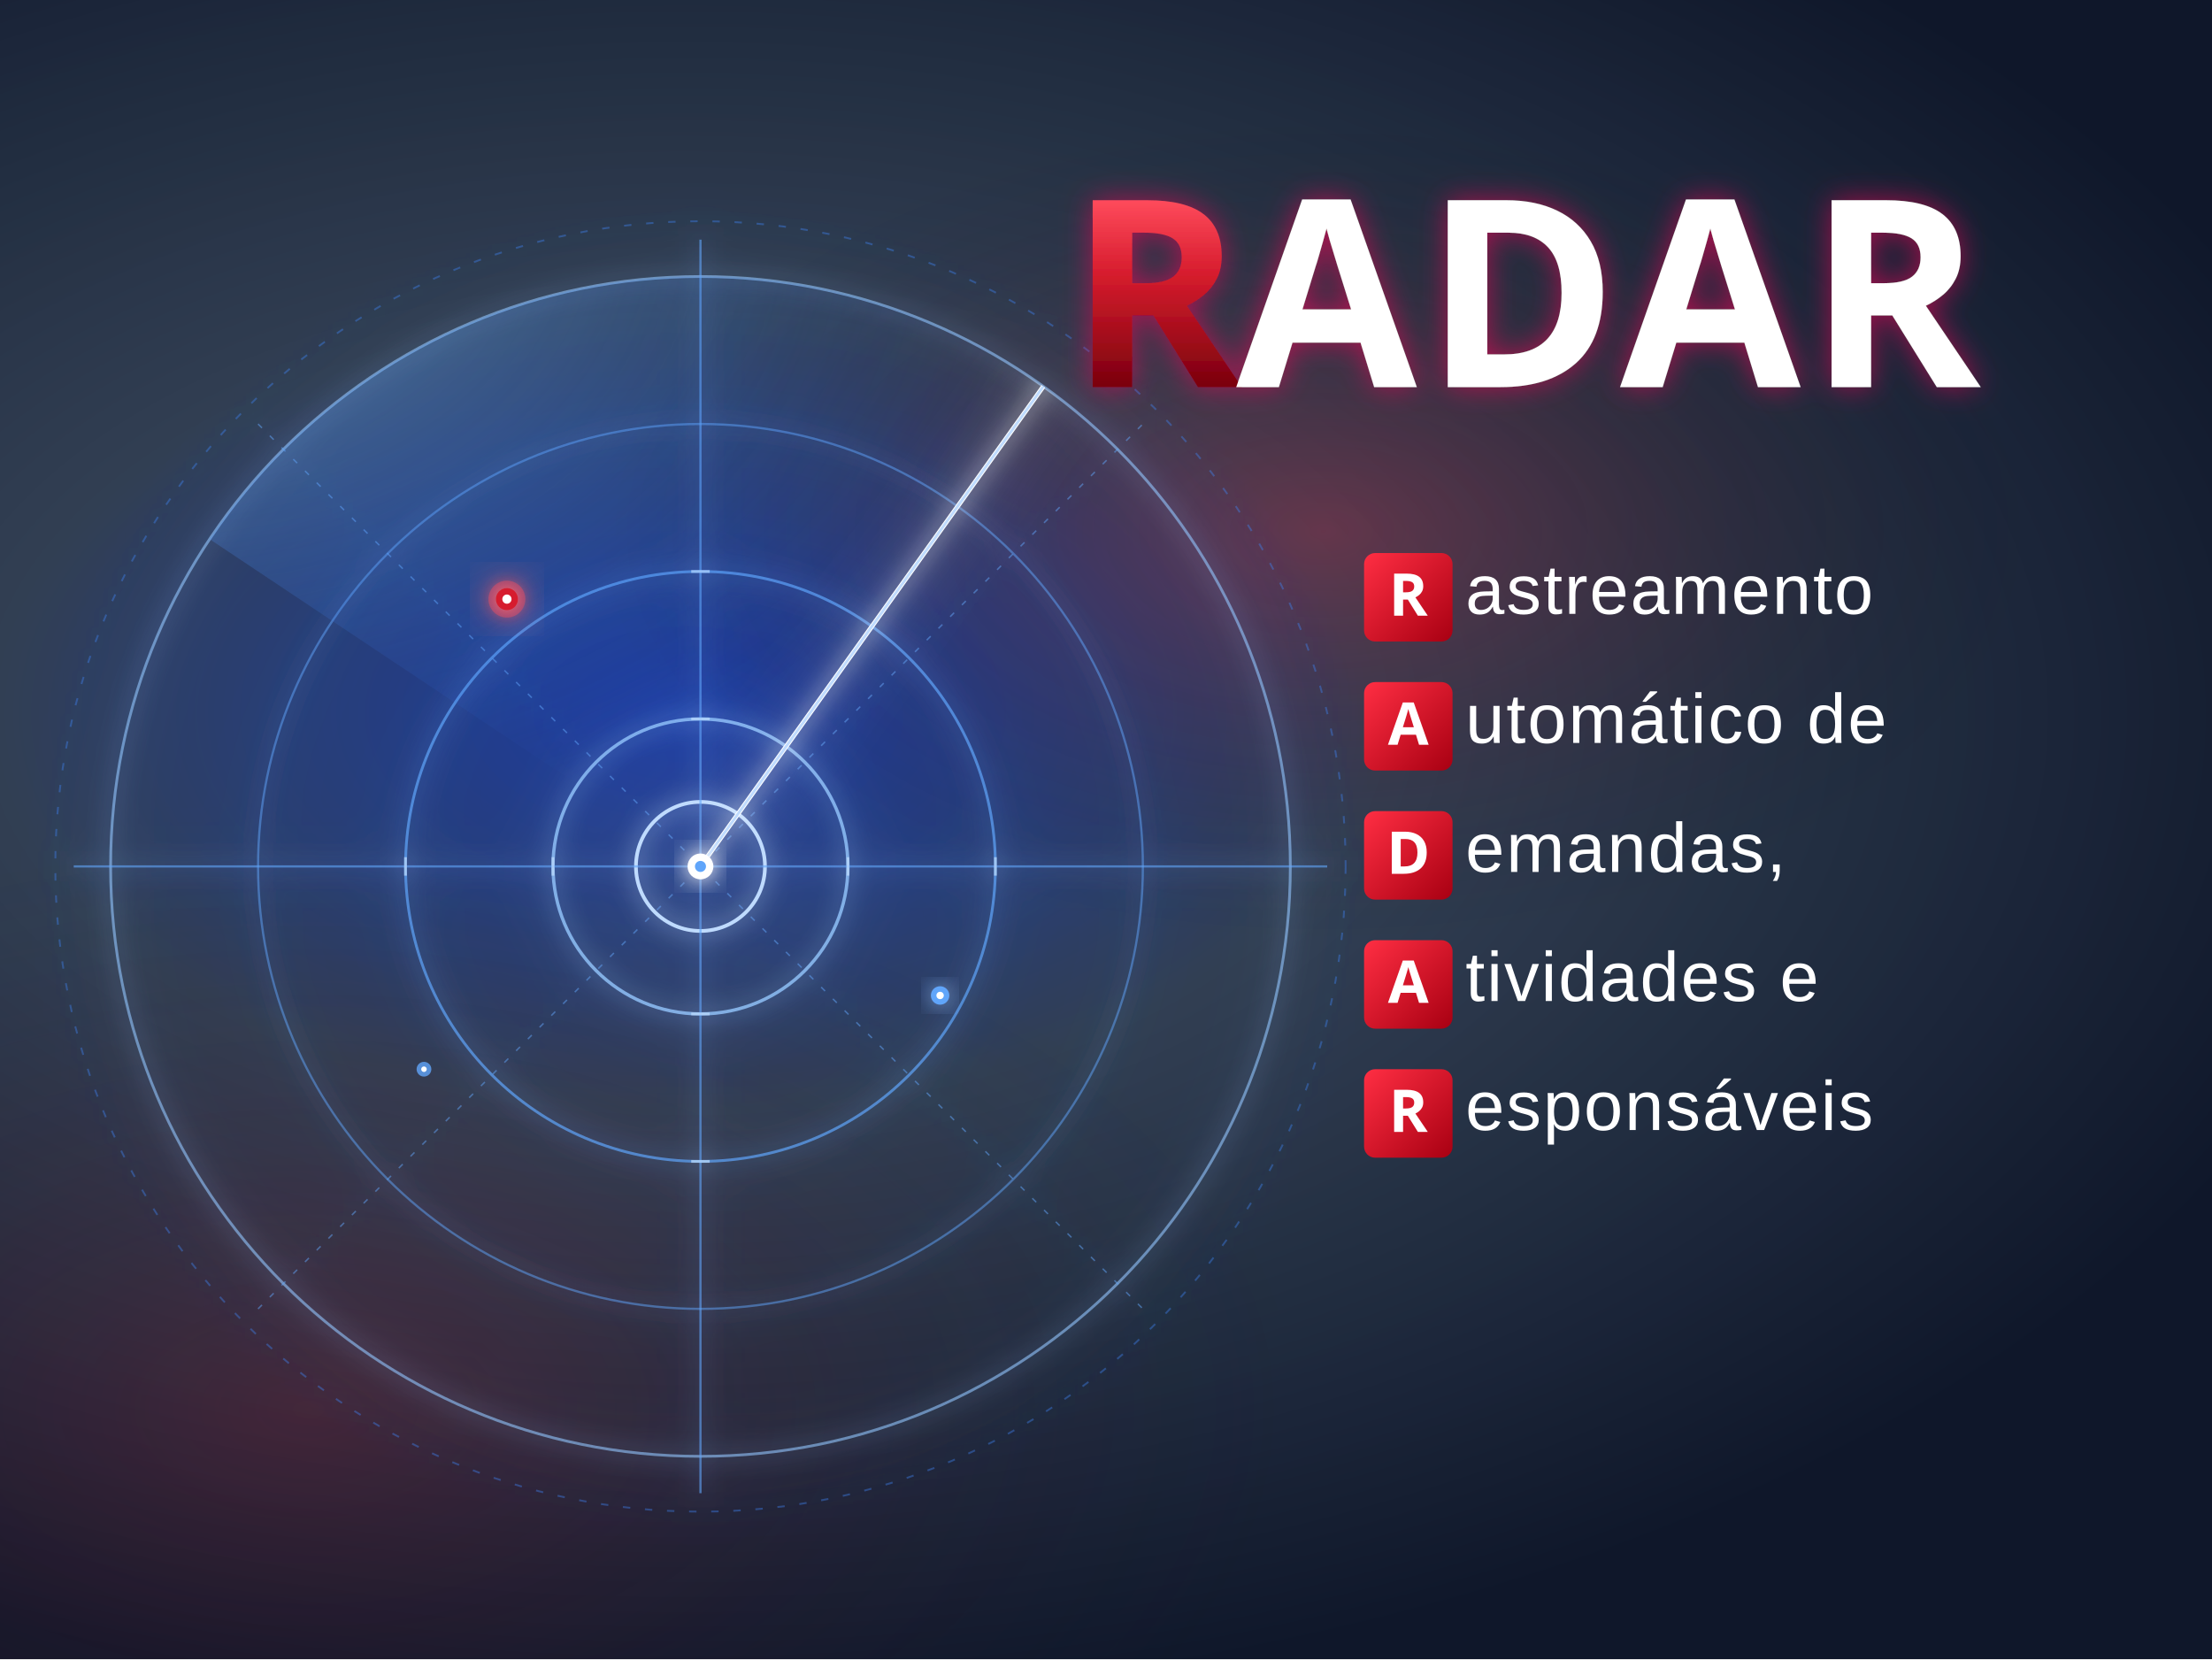
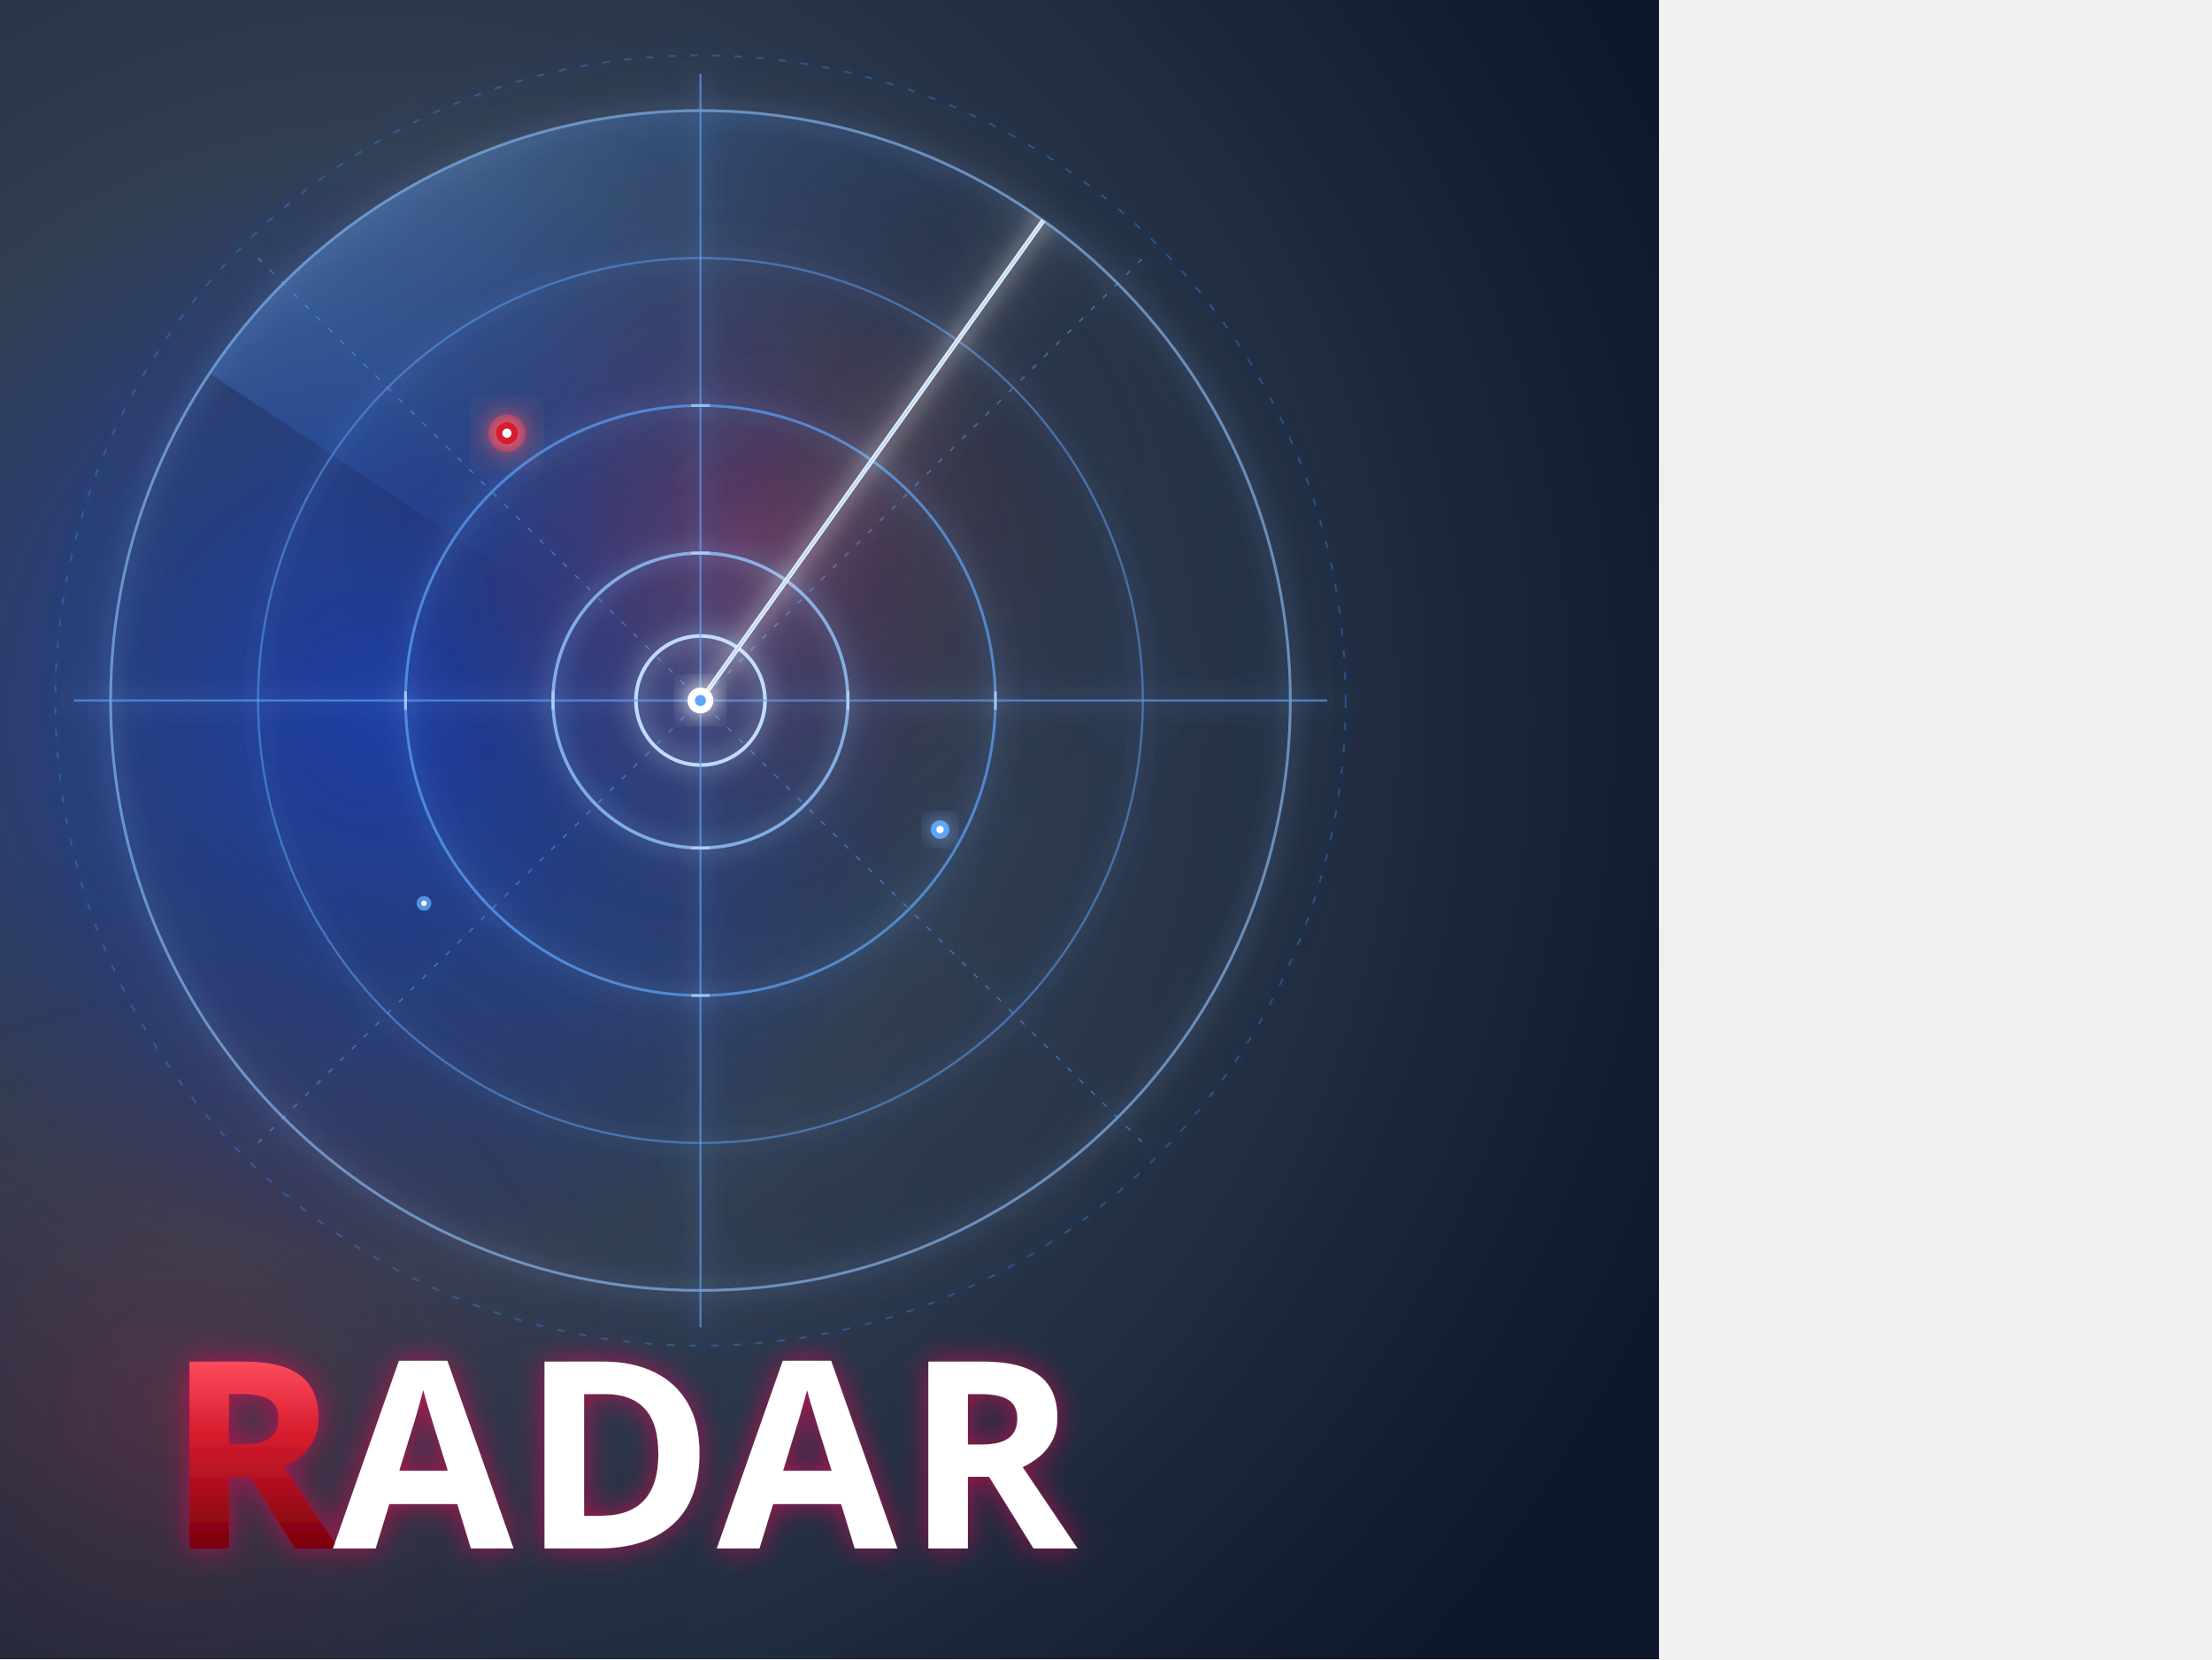
<svg xmlns="http://www.w3.org/2000/svg" viewBox="0 0 1200 900" width="100%" height="100%">
  <defs>
    <style>
      @keyframes radar-sweep {
        0% {
          transform: rotate(0deg);
        }
        100% {
          transform: rotate(360deg);
        }
      }

      @keyframes target-pulse {
        0%, 100% {
          transform: scale(1);
          opacity: 0.9;
        }
        50% {
          transform: scale(1.35);
          opacity: 0.4;
        }
      }

      @keyframes glow-variation {
        0%, 100% {
          opacity: 0.8;
        }
        50% {
          opacity: 0.4;
        }
      }

      @keyframes ping-ring {
        0% {
          r: 10px;
          opacity: 0.9;
        }
        100% {
          r: 32px;
          opacity: 0;
        }
      }

      .animated-beam {
        transform-origin: 360px 380px;
        animation: radar-sweep 7s linear infinite;
      }

      .animated-target {
        animation: target-pulse 2.5s ease-in-out infinite;
        transform-box: fill-box;
        transform-origin: center;
      }

      .animated-ring {
        animation: ping-ring 2.5s cubic-bezier(0.215, 0.61, 0.355, 1) infinite;
      }

      .animated-glow {
        animation: glow-variation 4s ease-in-out infinite;
      }
    </style>
    <filter id="glow-cyan-anim" x="-50%" y="-50%" width="200%" height="200%">
      <feGaussianBlur stdDeviation="6" result="blur1" />
      <feGaussianBlur stdDeviation="15" result="blur2" />
      <feMerge>
        <feMergeNode in="blur2" />
        <feMergeNode in="blur1" />
        <feMergeNode in="SourceGraphic" />
      </feMerge>
    </filter>
    <filter id="glow-red-anim" x="-50%" y="-50%" width="200%" height="200%">
      <feGaussianBlur stdDeviation="4" result="blur1" />
      <feGaussianBlur stdDeviation="10" result="blur2" />
      <feGaussianBlur stdDeviation="25" result="blur3" />
      <feMerge>
        <feMergeNode in="blur3" />
        <feMergeNode in="blur2" />
        <feMergeNode in="blur1" />
        <feMergeNode in="SourceGraphic" />
      </feMerge>
    </filter>
    <filter id="text-glow-anim" x="-20%" y="-20%" width="140%" height="140%">
      <feGaussianBlur stdDeviation="8" result="blur" />
      <feColorMatrix type="matrix" values="1 0 0 0 0.8  0 0 0 0 0  0 0 0 0 0.1  0 0 0 0.6 0" />
      <feMerge>
        <feMergeNode />
        <feMergeNode in="SourceGraphic" />
      </feMerge>
    </filter>
    <filter id="soft-shadow-anim" x="-10%" y="-10%" width="120%" height="120%">
      <feDropShadow dx="0" dy="10" stdDeviation="15" flood-color="#000000" flood-opacity="0.6" />
    </filter>
-     <radialGradient id="bg-glow-anim" cx="23%" cy="43%" r="60%">
+     <radialGradient id="bg-glow-anim" cx="23%" cy="43%" r="85%">
      <stop offset="0%" stop-color="#1E40AF" stop-opacity="0.9" />
      <stop offset="40%" stop-color="#334155" stop-opacity="0.95" />
      <stop offset="100%" stop-color="#0F172A" stop-opacity="1" />
    </radialGradient>
    <radialGradient id="red-ambient-glow-anim" cx="45%" cy="32%" r="25%">
      <stop offset="0%" stop-color="#ff1e38" stop-opacity="0.25" />
      <stop offset="100%" stop-color="#000000" stop-opacity="0" />
    </radialGradient>
    <radialGradient id="bottom-red-glow-anim" cx="10%" cy="85%" r="35%">
      <stop offset="0%" stop-color="#d61c2d" stop-opacity="0.2" />
      <stop offset="100%" stop-color="#0F172A" stop-opacity="0" />
    </radialGradient>
    <radialGradient id="beam-gradient-anim" cx="0%" cy="0%" r="100%">
      <stop offset="0%" stop-color="#BFDBFE" stop-opacity="0.8" />
      <stop offset="30%" stop-color="#60A5FA" stop-opacity="0.4" />
      <stop offset="70%" stop-color="#3B82F6" stop-opacity="0.15" />
      <stop offset="100%" stop-color="#2563EB" stop-opacity="0" />
    </radialGradient>
    <linearGradient id="text-red-grad-anim" x1="0%" y1="0%" x2="0%" y2="100%">
      <stop offset="0%" stop-color="#ff4b5c" />
      <stop offset="40%" stop-color="#d61c2d" />
      <stop offset="100%" stop-color="#7a000d" />
    </linearGradient>
    <linearGradient id="acronym-box-grad-anim" x1="0%" y1="0%" x2="100%" y2="100%">
      <stop offset="0%" stop-color="#ff2e43" />
      <stop offset="100%" stop-color="#a80012" />
    </linearGradient>
    <linearGradient id="card-dark-grad-anim" x1="0%" y1="0%" x2="0%" y2="100%">
      <stop offset="0%" stop-color="#475569" stop-opacity="0.8" />
      <stop offset="100%" stop-color="#1E293B" stop-opacity="0.9" />
    </linearGradient>
    <clipPath id="radar-clip-anim">
      <circle cx="360" cy="380" r="320" />
    </clipPath>
  </defs>
  <g id="background">
-     <rect width="1600" height="900" fill="#0F172A" />
-     <rect width="1600" height="900" fill="url(#bg-glow-anim)" />
-     <rect width="1600" height="900" fill="url(#red-ambient-glow-anim)" class="animated-glow" />
-     <rect width="1600" height="900" fill="url(#bottom-red-glow-anim)" />
+     <rect width="900" height="900" fill="#0F172A" />
+     <rect width="900" height="900" fill="url(#bg-glow-anim)" />
+     <rect width="900" height="900" fill="url(#red-ambient-glow-anim)" class="animated-glow" />
+     <rect width="900" height="900" fill="url(#bottom-red-glow-anim)" />
  </g>
-   <g id="radar-system" transform="translate(20, 90)">
+   <g id="radar-system" transform="translate(20, 0)">
    <g id="radar-grid" filter="url(#glow-cyan-anim)">
      <circle cx="360" cy="380" r="350" fill="none" stroke="#3B82F6" stroke-width="1" stroke-dasharray="4,8" opacity="0.4" />
      <circle cx="360" cy="380" r="320" fill="none" stroke="#93C5FD" stroke-width="1.5" opacity="0.6" />
      <circle cx="360" cy="380" r="240" fill="none" stroke="#60A5FA" stroke-width="1.2" opacity="0.5" />
      <circle cx="360" cy="380" r="160" fill="none" stroke="#60A5FA" stroke-width="1.5" opacity="0.7" />
      <circle cx="360" cy="380" r="80" fill="none" stroke="#93C5FD" stroke-width="1.8" opacity="0.8" />
      <circle cx="360" cy="380" r="35" fill="none" stroke="#BFDBFE" stroke-width="2" />
      <line x1="20" y1="380" x2="700" y2="380" stroke="#60A5FA" stroke-width="1.2" opacity="0.6" />
      <line x1="360" y1="40" x2="360" y2="720" stroke="#60A5FA" stroke-width="1.2" opacity="0.6" />
      <line x1="120" y1="140" x2="600" y2="620" stroke="#60A5FA" stroke-width="0.8" stroke-dasharray="3,6" opacity="0.5" />
      <line x1="120" y1="620" x2="600" y2="140" stroke="#60A5FA" stroke-width="0.8" stroke-dasharray="3,6" opacity="0.5" />
      <g stroke="#BFDBFE" stroke-width="1.5" opacity="0.7">
        <line x1="200" y1="375" x2="200" y2="385" />
        <line x1="280" y1="375" x2="280" y2="385" />
        <line x1="440" y1="375" x2="440" y2="385" />
        <line x1="520" y1="375" x2="520" y2="385" />
        <line x1="355" y1="220" x2="365" y2="220" />
        <line x1="355" y1="300" x2="365" y2="300" />
        <line x1="355" y1="460" x2="365" y2="460" />
        <line x1="355" y1="540" x2="365" y2="540" />
      </g>
    </g>
    <g id="radar-beam" clip-path="url(#radar-clip-anim)">
      <g class="animated-beam">
        <path d="M 360 380 L 60 180 A 360 360 0 0 1 560 100 Z" fill="url(#beam-gradient-anim)" opacity="0.85" />
        <line x1="360" y1="380" x2="560" y2="100" stroke="#ffffff" stroke-width="2.5" filter="url(#glow-cyan-anim)" />
        <line x1="360" y1="380" x2="560" y2="100" stroke="#BFDBFE" stroke-width="1.5" />
      </g>
    </g>
    <circle cx="360" cy="380" r="7" fill="#ffffff" filter="url(#glow-cyan-anim)" />
    <circle cx="360" cy="380" r="3" fill="#60A5FA" />
    <g id="targets">
      <g transform="translate(255, 235)">
        <circle cx="0" cy="0" class="animated-ring" fill="none" stroke="#ff4b5c" stroke-width="1.5" />
        <g filter="url(#glow-red-anim)" class="animated-target">
          <circle cx="0" cy="0" r="10" fill="#ff4b5c" opacity="0.4" />
          <circle cx="0" cy="0" r="6" fill="#d61c2d" />
          <circle cx="0" cy="0" r="2.5" fill="#ffffff" />
        </g>
      </g>
      <g transform="translate(490, 450)">
        <g filter="url(#glow-cyan-anim)" class="animated-target" style="animation-delay: 1s;">
          <circle cx="0" cy="0" r="5" fill="#60A5FA" />
          <circle cx="0" cy="0" r="2" fill="#ffffff" />
        </g>
      </g>
      <g transform="translate(210, 490)" class="animated-glow">
        <circle cx="0" cy="0" r="4" fill="#60A5FA" opacity="0.8" />
        <circle cx="0" cy="0" r="1.5" fill="#ffffff" />
      </g>
    </g>
  </g>
-   <g id="typography" transform="translate(580, 70)">
+   <g id="typography" transform="translate(90, 700)">
    <g id="brand-radar" filter="url(#text-glow-anim)">
      <text x="0" y="140" font-family="'Montserrat', 'Arial Black', sans-serif" font-size="142" font-weight="900" letter-spacing="4">
        <tspan fill="url(#text-red-grad-anim)">R</tspan>
        <tspan fill="#ffffff" dx="-40">ADAR</tspan>
      </text>
    </g>
-     <g id="acronym-list" transform="translate(160, 230)">
-       <g transform="translate(0, 0)">
-         <rect x="0" y="0" width="48" height="48" rx="6" fill="url(#acronym-box-grad-anim)" />
-         <text x="24" y="34" fill="#ffffff" font-family="'Montserrat', 'Arial Black', sans-serif" font-size="32" font-weight="900" text-anchor="middle">R</text>
-         <text x="55" y="33" fill="#ffffff" font-family="'Segoe UI', Arial, sans-serif" font-size="38" font-weight="400" letter-spacing="1">astreamento</text>
-       </g>
-       <g transform="translate(0, 70)">
-         <rect x="0" y="0" width="48" height="48" rx="6" fill="url(#acronym-box-grad-anim)" />
-         <text x="24" y="34" fill="#ffffff" font-family="'Montserrat', 'Arial Black', sans-serif" font-size="32" font-weight="900" text-anchor="middle">A</text>
-         <text x="55" y="33" fill="#ffffff" font-family="'Segoe UI', Arial, sans-serif" font-size="38" font-weight="400" letter-spacing="1">utomático de</text>
-       </g>
-       <g transform="translate(0, 140)">
-         <rect x="0" y="0" width="48" height="48" rx="6" fill="url(#acronym-box-grad-anim)" />
-         <text x="24" y="34" fill="#ffffff" font-family="'Montserrat', 'Arial Black', sans-serif" font-size="32" font-weight="900" text-anchor="middle">D</text>
-         <text x="55" y="33" fill="#ffffff" font-family="'Segoe UI', Arial, sans-serif" font-size="38" font-weight="400" letter-spacing="1">emandas,</text>
-       </g>
-       <g transform="translate(0, 210)">
-         <rect x="0" y="0" width="48" height="48" rx="6" fill="url(#acronym-box-grad-anim)" />
-         <text x="24" y="34" fill="#ffffff" font-family="'Montserrat', 'Arial Black', sans-serif" font-size="32" font-weight="900" text-anchor="middle">A</text>
-         <text x="55" y="33" fill="#ffffff" font-family="'Segoe UI', Arial, sans-serif" font-size="38" font-weight="400" letter-spacing="1">tividades e</text>
-       </g>
-       <g transform="translate(0, 280)">
-         <rect x="0" y="0" width="48" height="48" rx="6" fill="url(#acronym-box-grad-anim)" />
-         <text x="24" y="34" fill="#ffffff" font-family="'Montserrat', 'Arial Black', sans-serif" font-size="32" font-weight="900" text-anchor="middle">R</text>
-         <text x="55" y="33" fill="#ffffff" font-family="'Segoe UI', Arial, sans-serif" font-size="38" font-weight="400" letter-spacing="1">esponsáveis</text>
-       </g>
-     </g>
  </g>
</svg>
